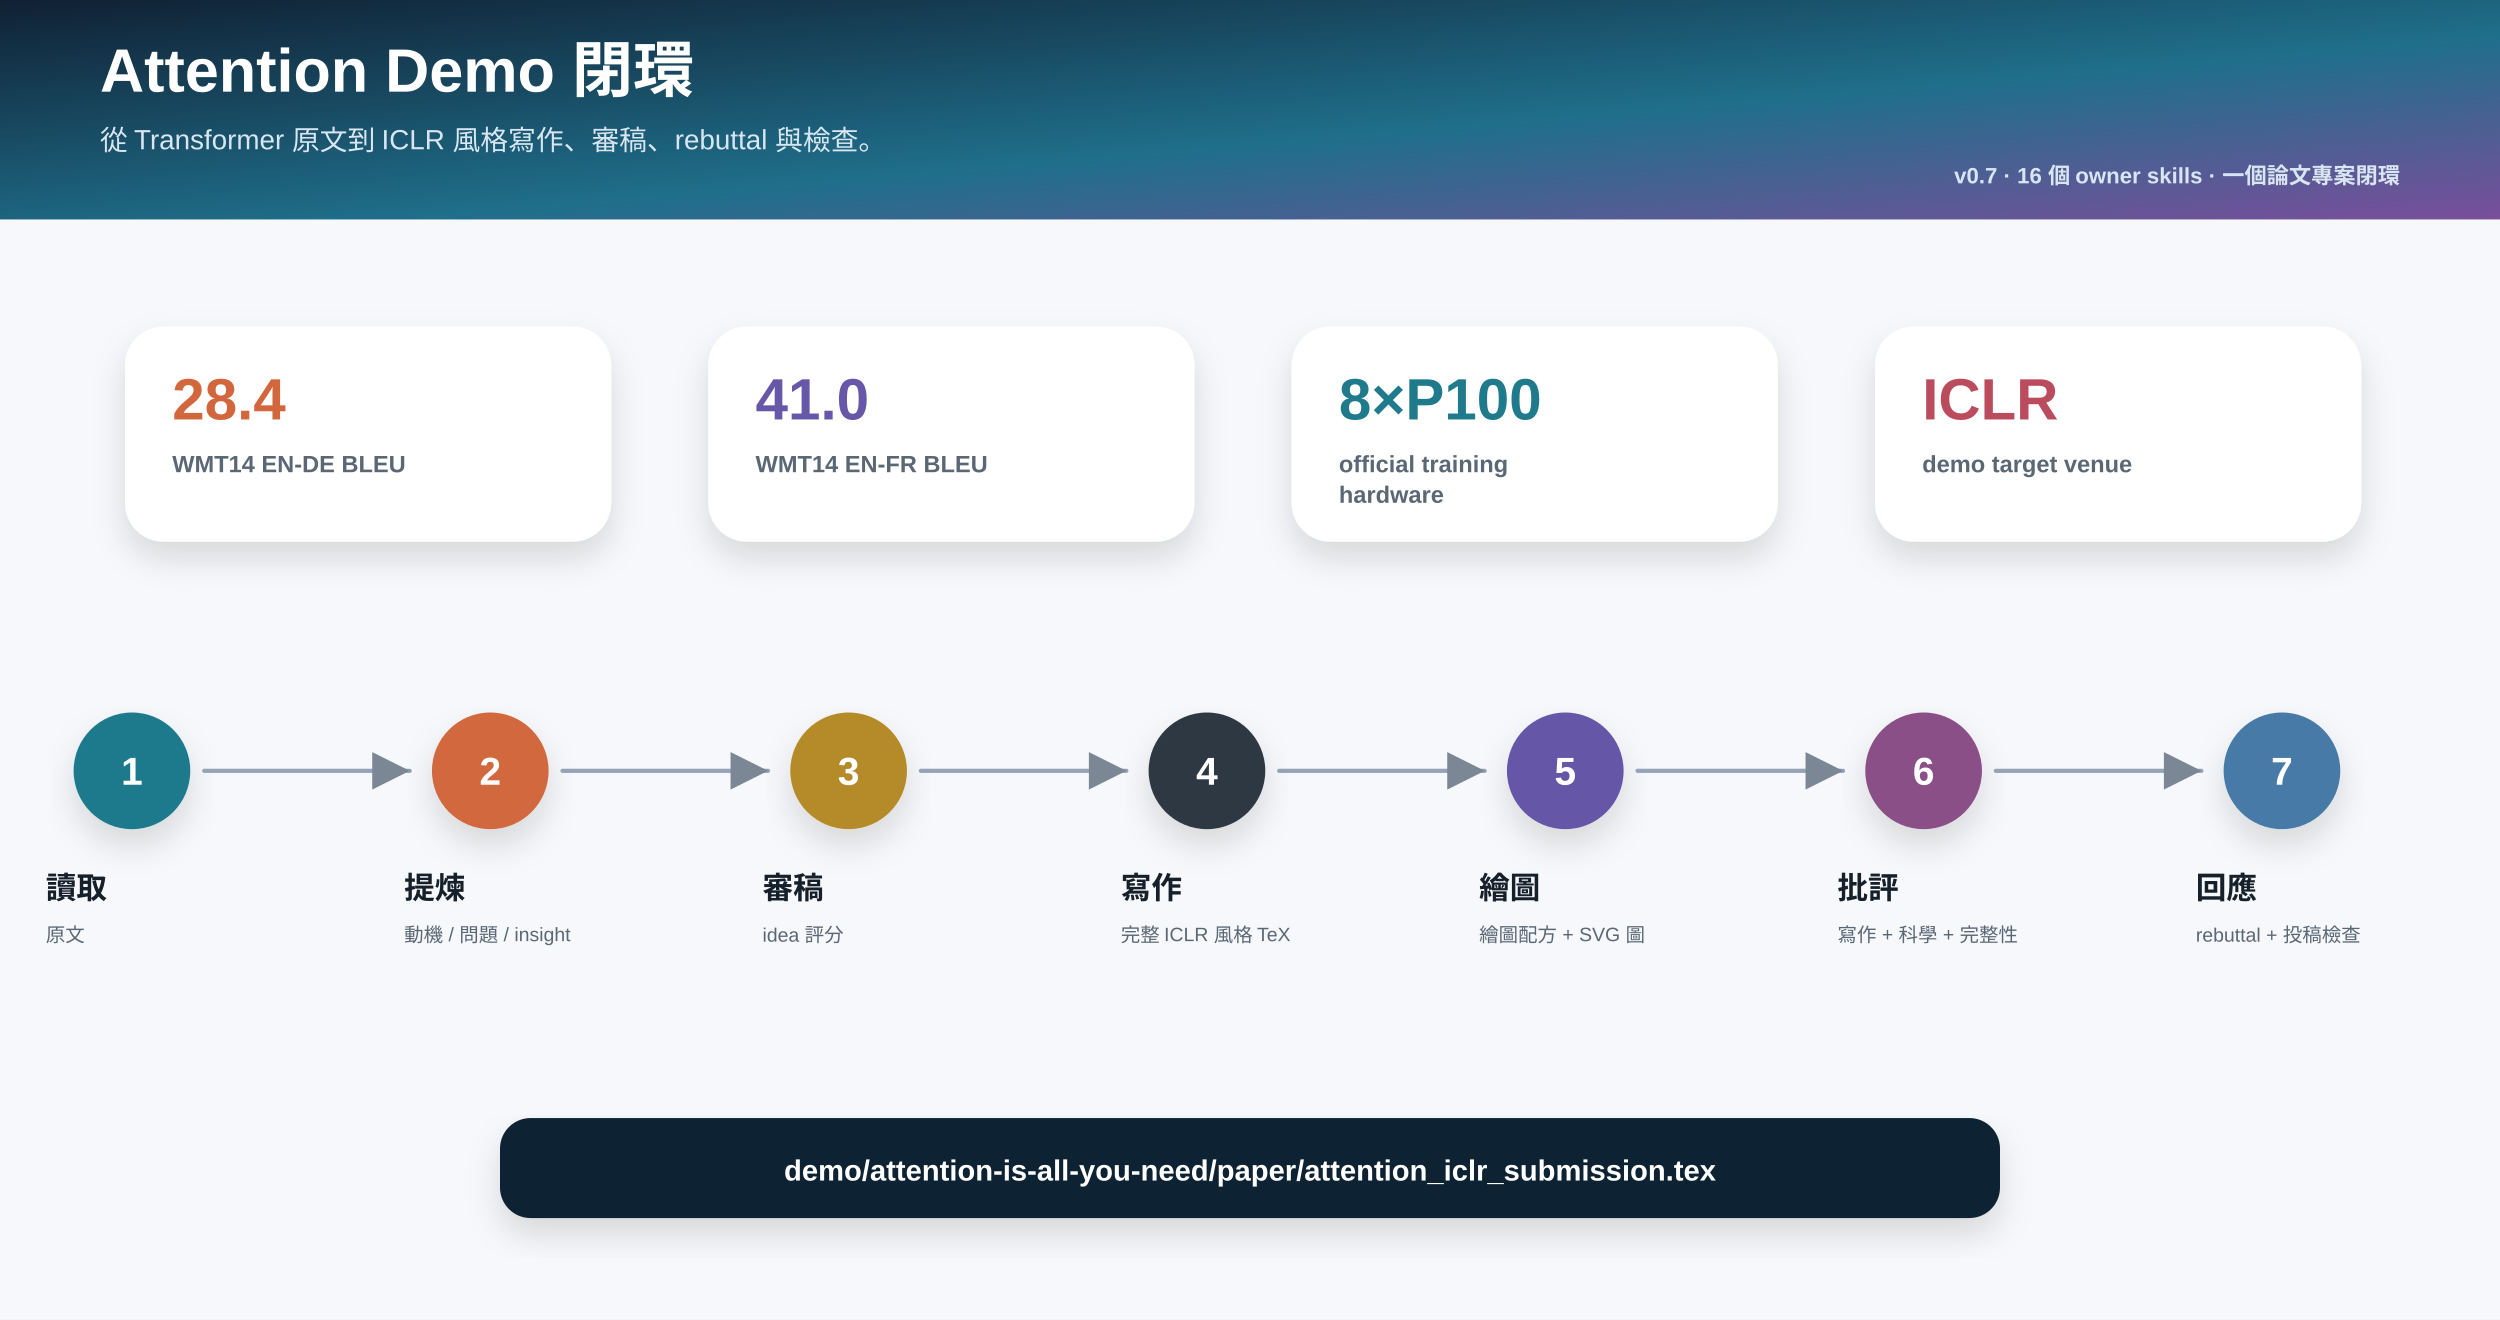
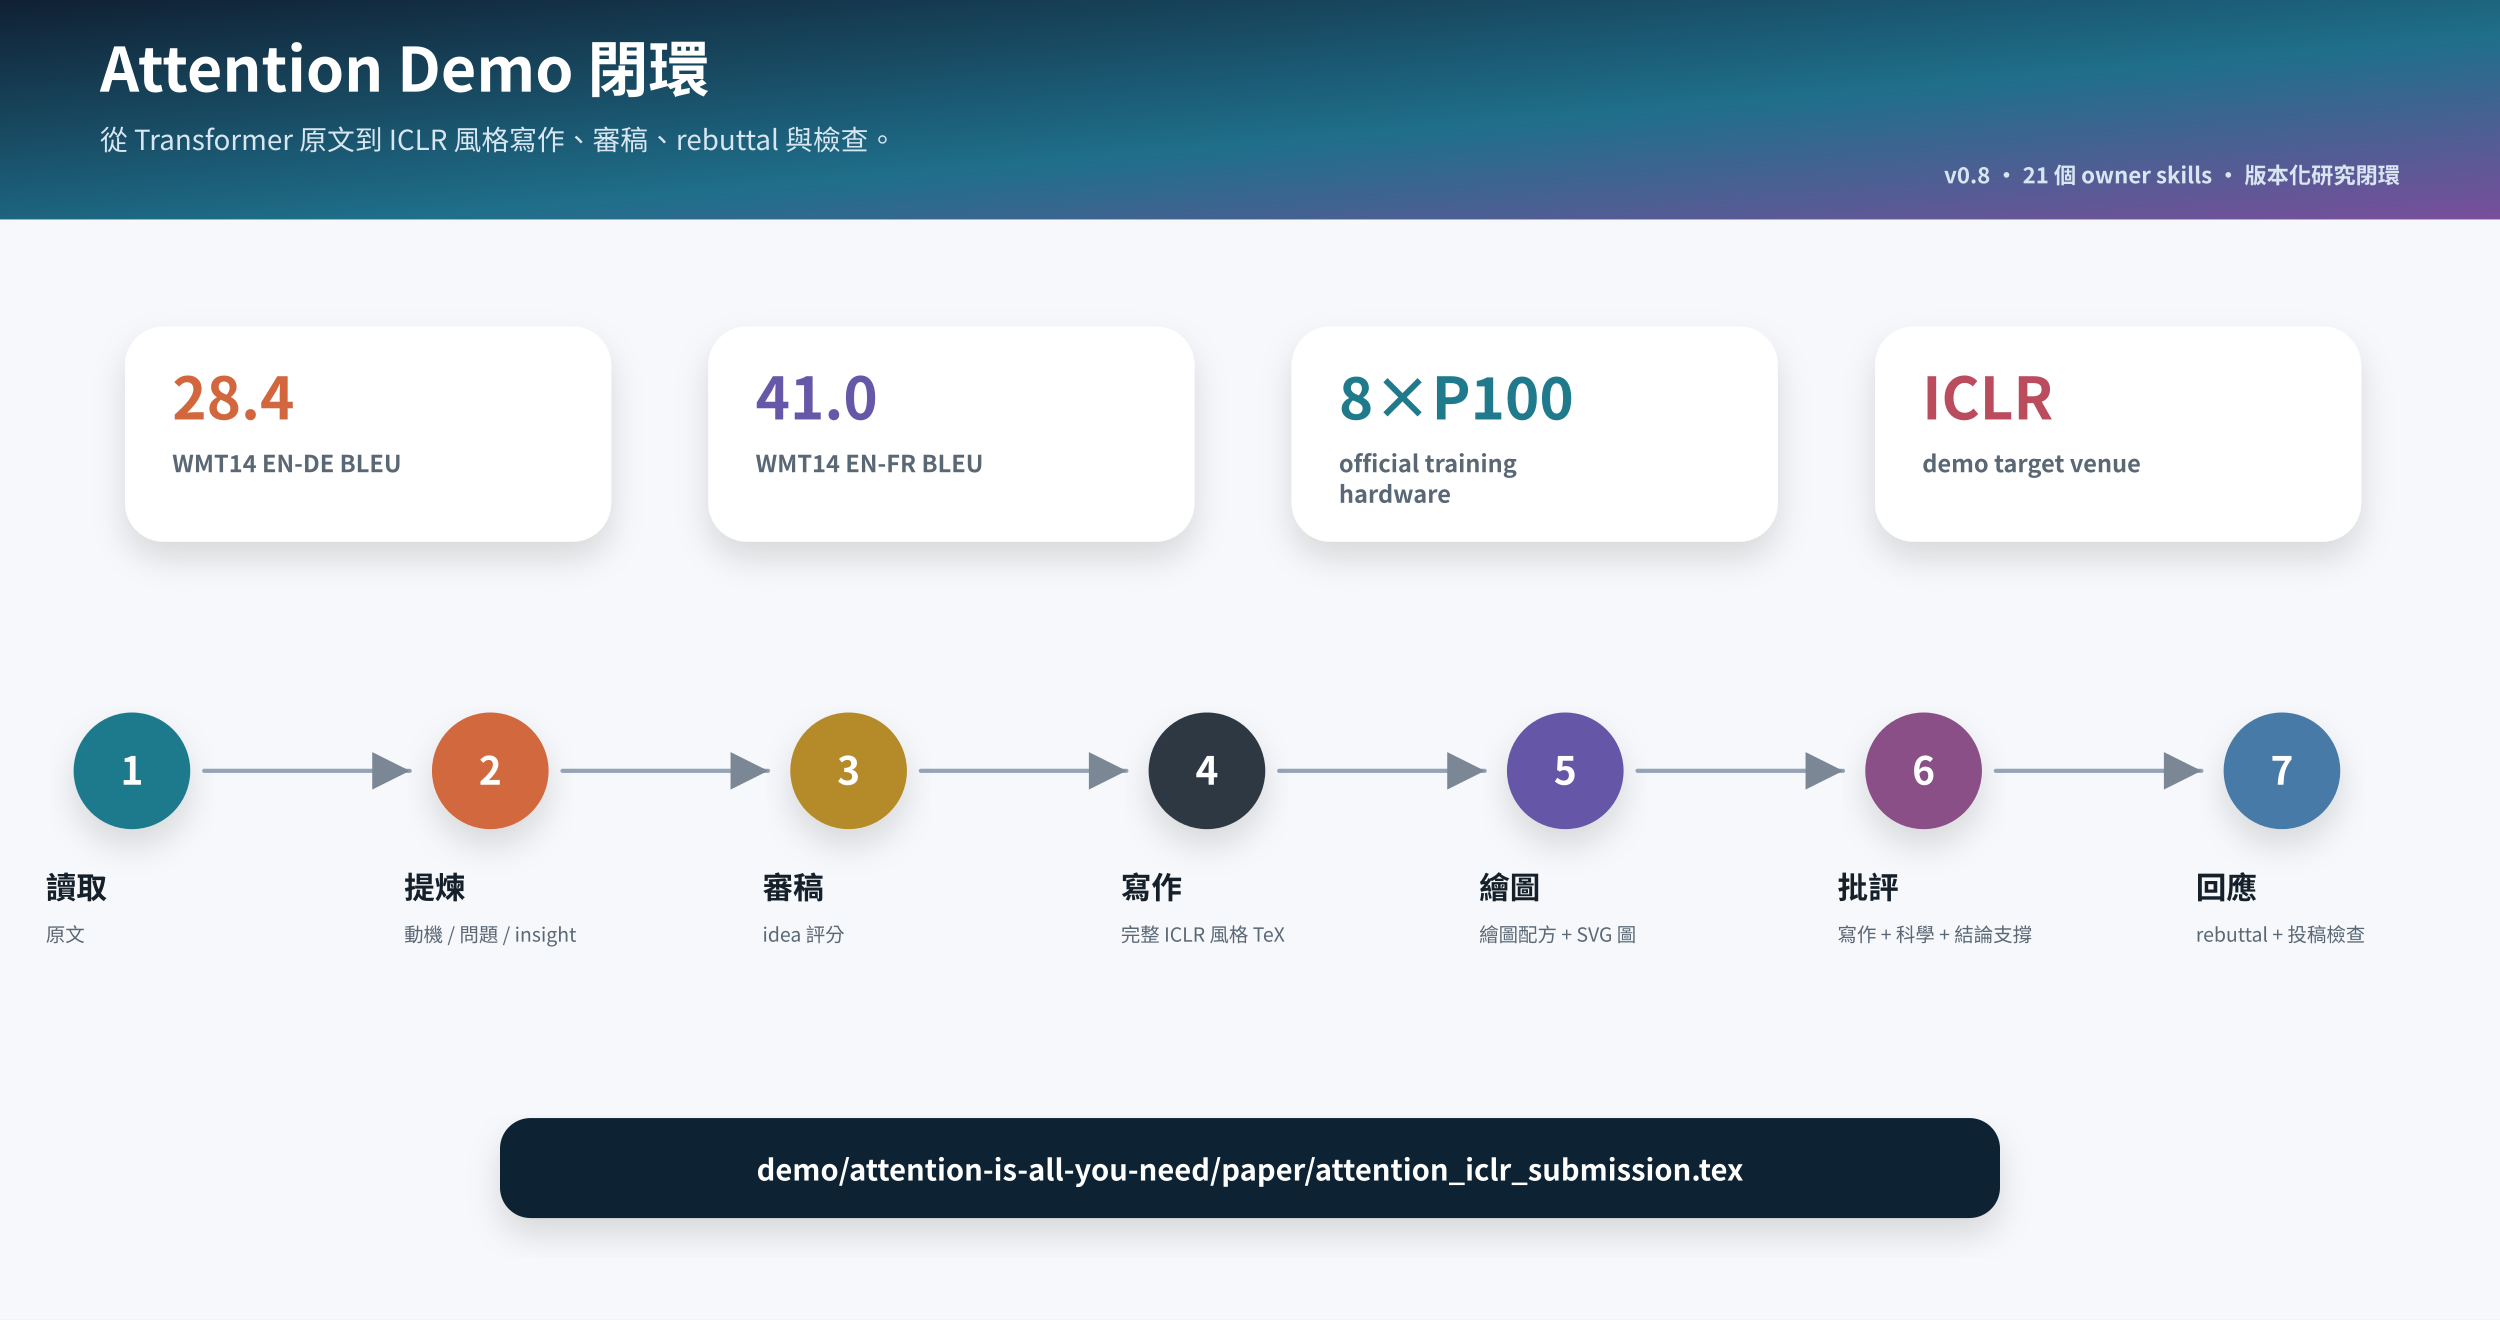
<svg xmlns="http://www.w3.org/2000/svg" width="1800" height="950" viewBox="0 0 1800 950">
  <defs>
    <linearGradient id="header" x1="0" y1="0" x2="1" y2="1">
      <stop offset="0" stop-color="#102033" />
      <stop offset="0.58" stop-color="#1F6F8B" />
      <stop offset="1" stop-color="#7A4E9B" />
    </linearGradient>
    <filter id="shadow" x="-20%" y="-20%" width="140%" height="160%">
      <feDropShadow dx="0" dy="12" stdDeviation="12" flood-color="#0B1826" flood-opacity="0.13" />
    </filter>
    <marker id="arrow" markerWidth="13" markerHeight="13" refX="11" refY="6.5" orient="auto">
      <path d="M2,2 L11,6.5 L2,11 Z" fill="#7B8794" />
    </marker>
  </defs>
-   <style>text{font-family:Microsoft JhengHei, Segoe UI, Arial, sans-serif;dominant-baseline:auto} .mono{font-family:Consolas,Menlo,monospace}</style>
+   <style>text{font-family:'Droid Sans Fallback', 'Microsoft JhengHei', 'PingFang TC', 'Noto Sans CJK TC', 'AR PL UMing TW', 'Segoe UI', Arial, sans-serif;dominant-baseline:auto} .mono{font-family:Consolas,Menlo,monospace}</style>
  <rect x="0" y="0" width="1800" height="950" rx="0" fill="#F6F8FB" stroke="none" stroke-width="2" />
  <rect x="0" y="0" width="1800" height="158" rx="0" fill="url(#header)" stroke="none" stroke-width="2" />
  <text x="72" y="66" font-size="44" font-weight="850" fill="#FFFFFF" text-anchor="start">Attention Demo 閉環</text>
  <text x="72" y="108" font-size="20" font-weight="500" fill="#D8E6F2" text-anchor="start">從 Transformer 原文到 ICLR 風格寫作、審稿、rebuttal 與檢查。</text>
-   <text x="1728" y="132" font-size="16" font-weight="650" fill="#D8E6F2" text-anchor="end">v0.7 · 16 個 owner skills · 一個論文專案閉環</text>
+   <text x="1728" y="132" font-size="16" font-weight="650" fill="#D8E6F2" text-anchor="end">v0.8 · 21 個 owner skills · 版本化研究閉環</text>
  <rect x="90" y="235" width="350" height="155" rx="28" fill="#FFFFFF" stroke="none" stroke-width="2" filter="url(#shadow)" />
  <text x="124" y="302" font-size="42" font-weight="860" fill="#D2673D" text-anchor="start">28.4</text>
  <text x="124" y="340" font-size="17" font-weight="560" fill="#5A6775" text-anchor="start">WMT14 EN-DE BLEU</text>
  <rect x="510" y="235" width="350" height="155" rx="28" fill="#FFFFFF" stroke="none" stroke-width="2" filter="url(#shadow)" />
  <text x="544" y="302" font-size="42" font-weight="860" fill="#6657A8" text-anchor="start">41.0</text>
  <text x="544" y="340" font-size="17" font-weight="560" fill="#5A6775" text-anchor="start">WMT14 EN-FR BLEU</text>
  <rect x="930" y="235" width="350" height="155" rx="28" fill="#FFFFFF" stroke="none" stroke-width="2" filter="url(#shadow)" />
  <text x="964" y="302" font-size="42" font-weight="860" fill="#1F7A8C" text-anchor="start">8×P100</text>
  <text x="964" y="340" font-size="17" font-weight="560" fill="#5A6775" text-anchor="start">official training</text>
  <text x="964" y="362" font-size="17" font-weight="560" fill="#5A6775" text-anchor="start">hardware</text>
  <rect x="1350" y="235" width="350" height="155" rx="28" fill="#FFFFFF" stroke="none" stroke-width="2" filter="url(#shadow)" />
  <text x="1384" y="302" font-size="42" font-weight="860" fill="#BA4C5E" text-anchor="start">ICLR</text>
  <text x="1384" y="340" font-size="17" font-weight="560" fill="#5A6775" text-anchor="start">demo target venue</text>
  <circle cx="95" cy="555" r="42" fill="#1F7A8C" filter="url(#shadow)" />
  <text x="95" y="565" font-size="28" font-weight="850" fill="#FFFFFF" text-anchor="middle">1</text>
  <text x="33" y="647" font-size="22" font-weight="820" fill="#15202B" text-anchor="start">讀取</text>
  <text x="33" y="678" font-size="14" font-weight="520" fill="#5A6775" text-anchor="start">原文</text>
  <line x1="147" y1="555" x2="295" y2="555" stroke="#94A3B8" stroke-width="3" stroke-linecap="round" marker-end="url(#arrow)" />
  <circle cx="353" cy="555" r="42" fill="#D2673D" filter="url(#shadow)" />
  <text x="353" y="565" font-size="28" font-weight="850" fill="#FFFFFF" text-anchor="middle">2</text>
  <text x="291" y="647" font-size="22" font-weight="820" fill="#15202B" text-anchor="start">提煉</text>
  <text x="291" y="678" font-size="14" font-weight="520" fill="#5A6775" text-anchor="start">動機 / 問題 / insight</text>
  <line x1="405" y1="555" x2="553" y2="555" stroke="#94A3B8" stroke-width="3" stroke-linecap="round" marker-end="url(#arrow)" />
  <circle cx="611" cy="555" r="42" fill="#B58B2A" filter="url(#shadow)" />
  <text x="611" y="565" font-size="28" font-weight="850" fill="#FFFFFF" text-anchor="middle">3</text>
  <text x="549" y="647" font-size="22" font-weight="820" fill="#15202B" text-anchor="start">審稿</text>
  <text x="549" y="678" font-size="14" font-weight="520" fill="#5A6775" text-anchor="start">idea 評分</text>
  <line x1="663" y1="555" x2="811" y2="555" stroke="#94A3B8" stroke-width="3" stroke-linecap="round" marker-end="url(#arrow)" />
  <circle cx="869" cy="555" r="42" fill="#2D3742" filter="url(#shadow)" />
  <text x="869" y="565" font-size="28" font-weight="850" fill="#FFFFFF" text-anchor="middle">4</text>
  <text x="807" y="647" font-size="22" font-weight="820" fill="#15202B" text-anchor="start">寫作</text>
  <text x="807" y="678" font-size="14" font-weight="520" fill="#5A6775" text-anchor="start">完整 ICLR 風格 TeX</text>
  <line x1="921" y1="555" x2="1069" y2="555" stroke="#94A3B8" stroke-width="3" stroke-linecap="round" marker-end="url(#arrow)" />
  <circle cx="1127" cy="555" r="42" fill="#6657A8" filter="url(#shadow)" />
  <text x="1127" y="565" font-size="28" font-weight="850" fill="#FFFFFF" text-anchor="middle">5</text>
  <text x="1065" y="647" font-size="22" font-weight="820" fill="#15202B" text-anchor="start">繪圖</text>
  <text x="1065" y="678" font-size="14" font-weight="520" fill="#5A6775" text-anchor="start">繪圖配方 + SVG 圖</text>
  <line x1="1179" y1="555" x2="1327" y2="555" stroke="#94A3B8" stroke-width="3" stroke-linecap="round" marker-end="url(#arrow)" />
  <circle cx="1385" cy="555" r="42" fill="#8A4F86" filter="url(#shadow)" />
  <text x="1385" y="565" font-size="28" font-weight="850" fill="#FFFFFF" text-anchor="middle">6</text>
  <text x="1323" y="647" font-size="22" font-weight="820" fill="#15202B" text-anchor="start">批評</text>
-   <text x="1323" y="678" font-size="14" font-weight="520" fill="#5A6775" text-anchor="start">寫作 + 科學 + 完整性</text>
+   <text x="1323" y="678" font-size="14" font-weight="520" fill="#5A6775" text-anchor="start">寫作 + 科學 + 結論支撐</text>
  <line x1="1437" y1="555" x2="1585" y2="555" stroke="#94A3B8" stroke-width="3" stroke-linecap="round" marker-end="url(#arrow)" />
  <circle cx="1643" cy="555" r="42" fill="#477AA6" filter="url(#shadow)" />
  <text x="1643" y="565" font-size="28" font-weight="850" fill="#FFFFFF" text-anchor="middle">7</text>
  <text x="1581" y="647" font-size="22" font-weight="820" fill="#15202B" text-anchor="start">回應</text>
  <text x="1581" y="678" font-size="14" font-weight="520" fill="#5A6775" text-anchor="start">rebuttal + 投稿檢查</text>
  <rect x="360" y="805" width="1080" height="72" rx="22" fill="#102033" stroke="none" stroke-width="2" filter="url(#shadow)" />
  <text x="900" y="850" font-size="21" font-weight="780" fill="#FFFFFF" text-anchor="middle">demo/attention-is-all-you-need/paper/attention_iclr_submission.tex</text>
</svg>
